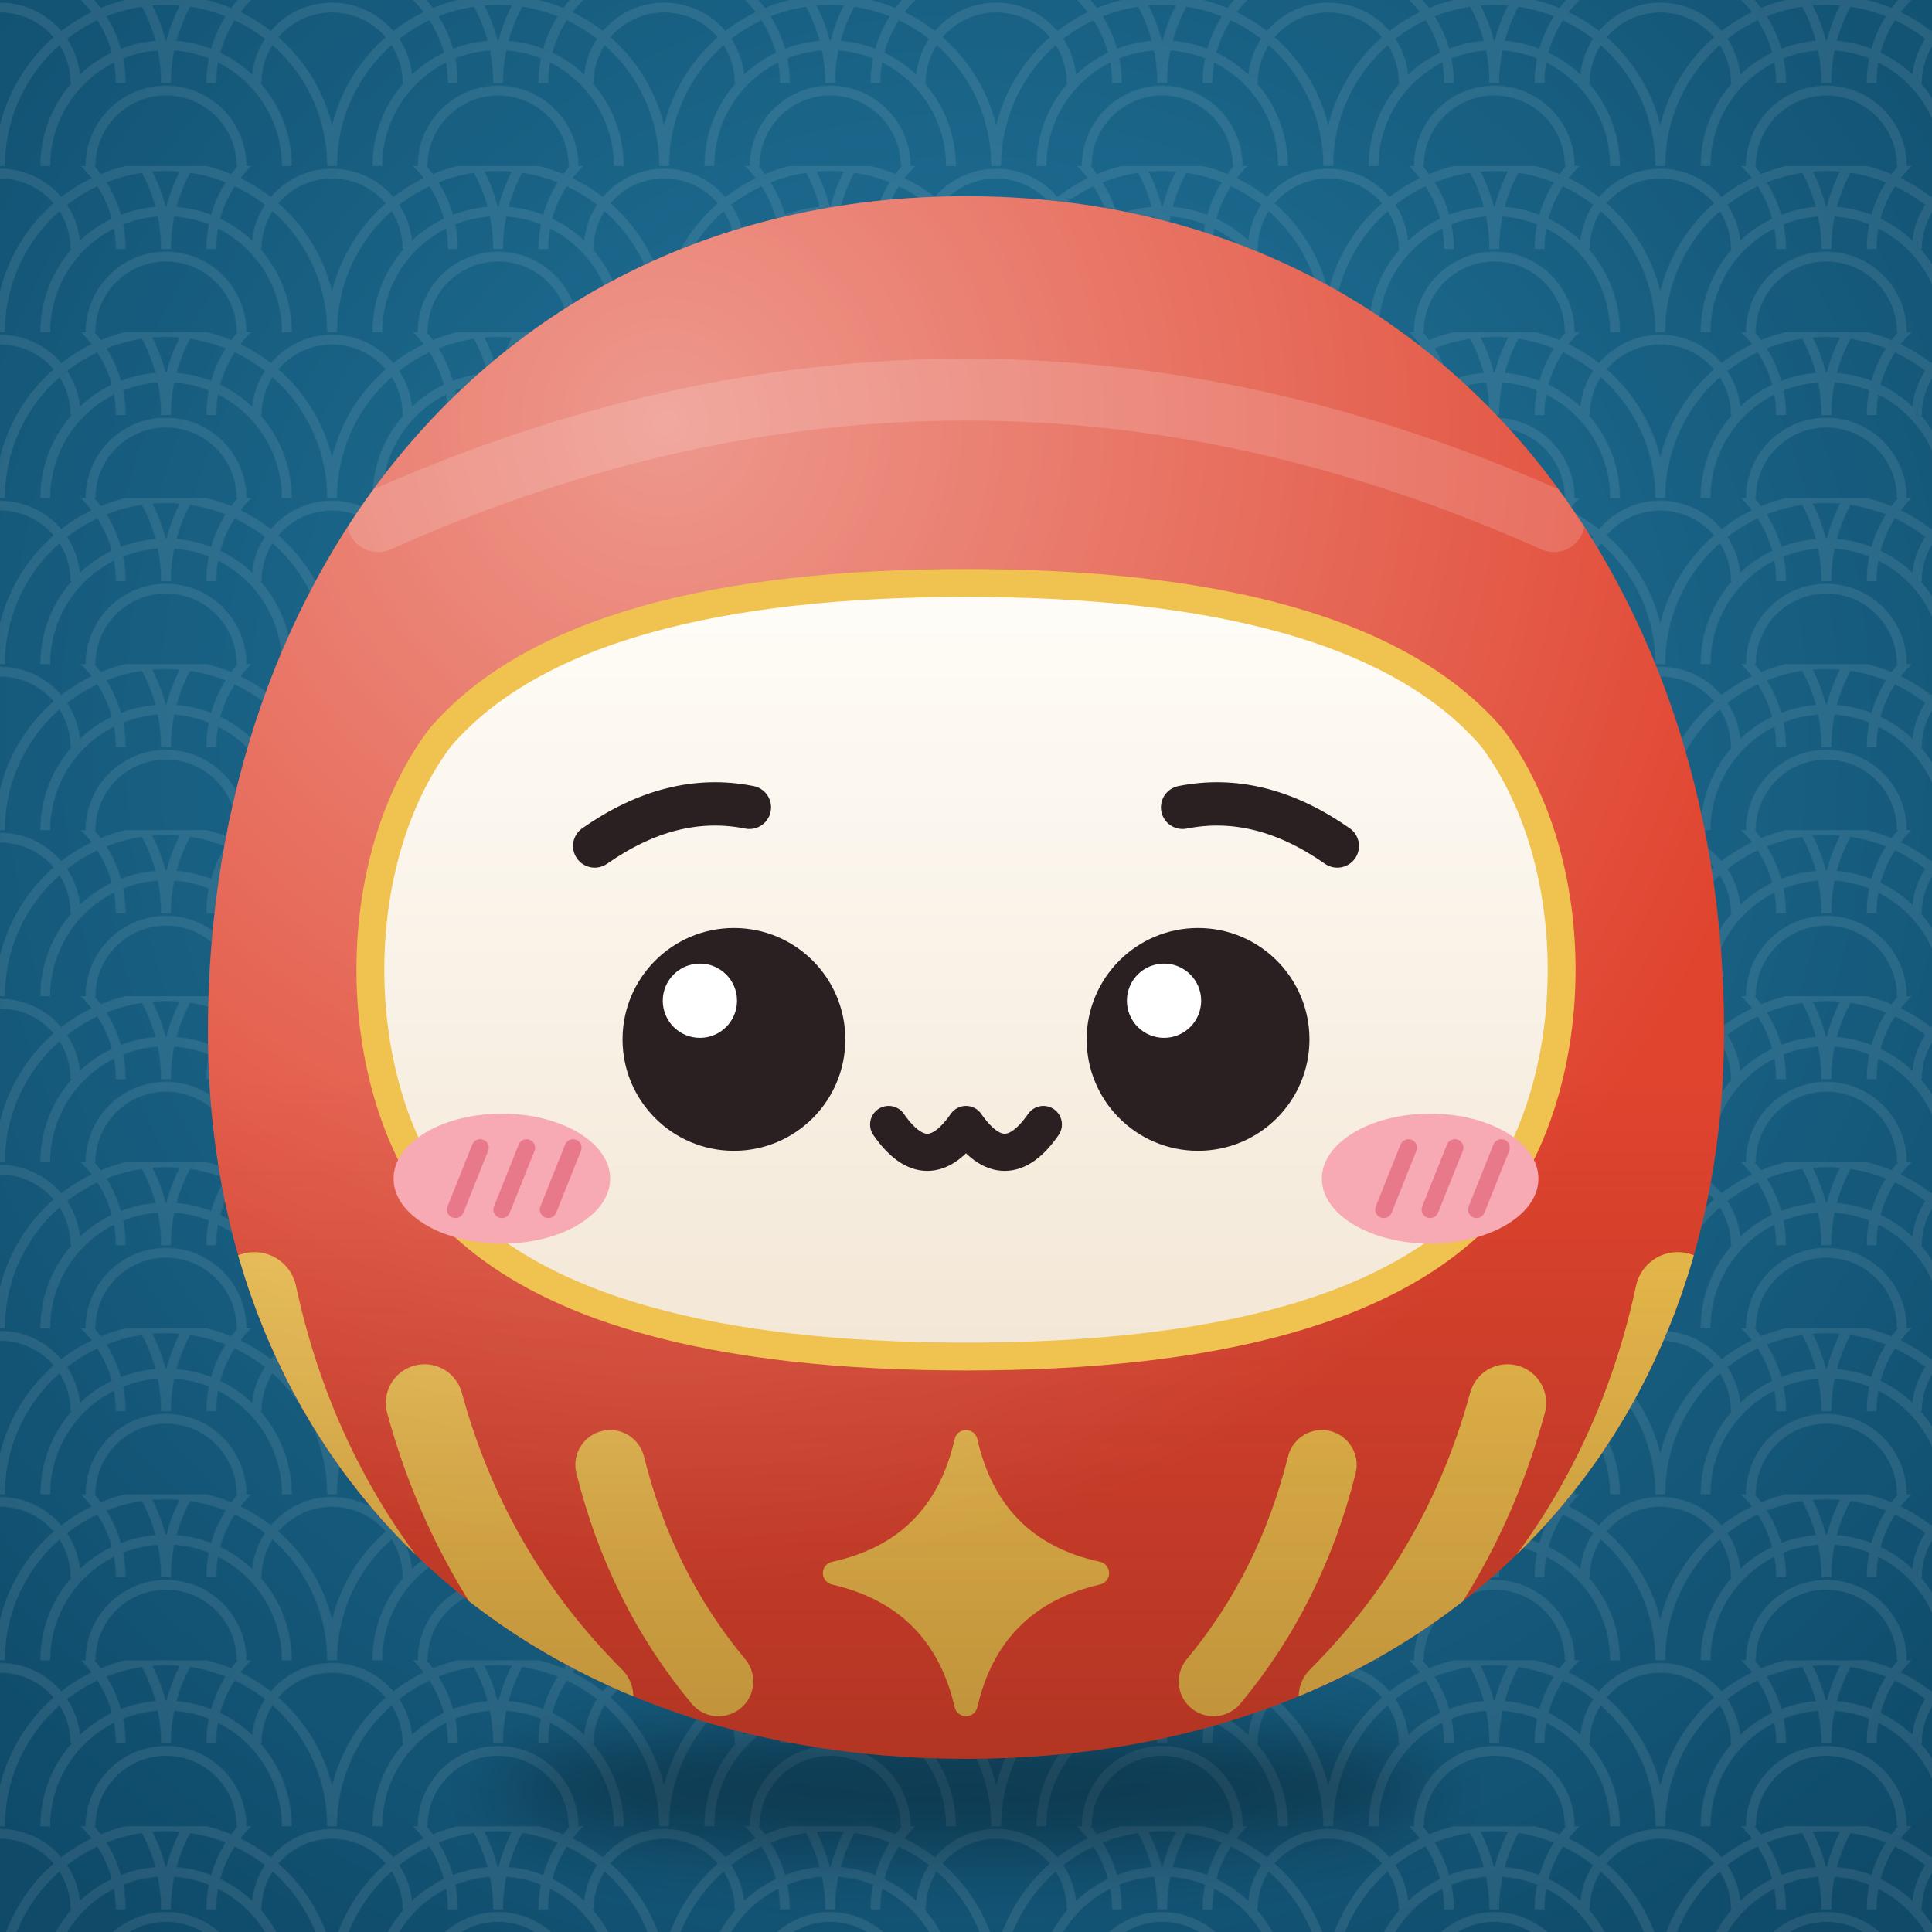
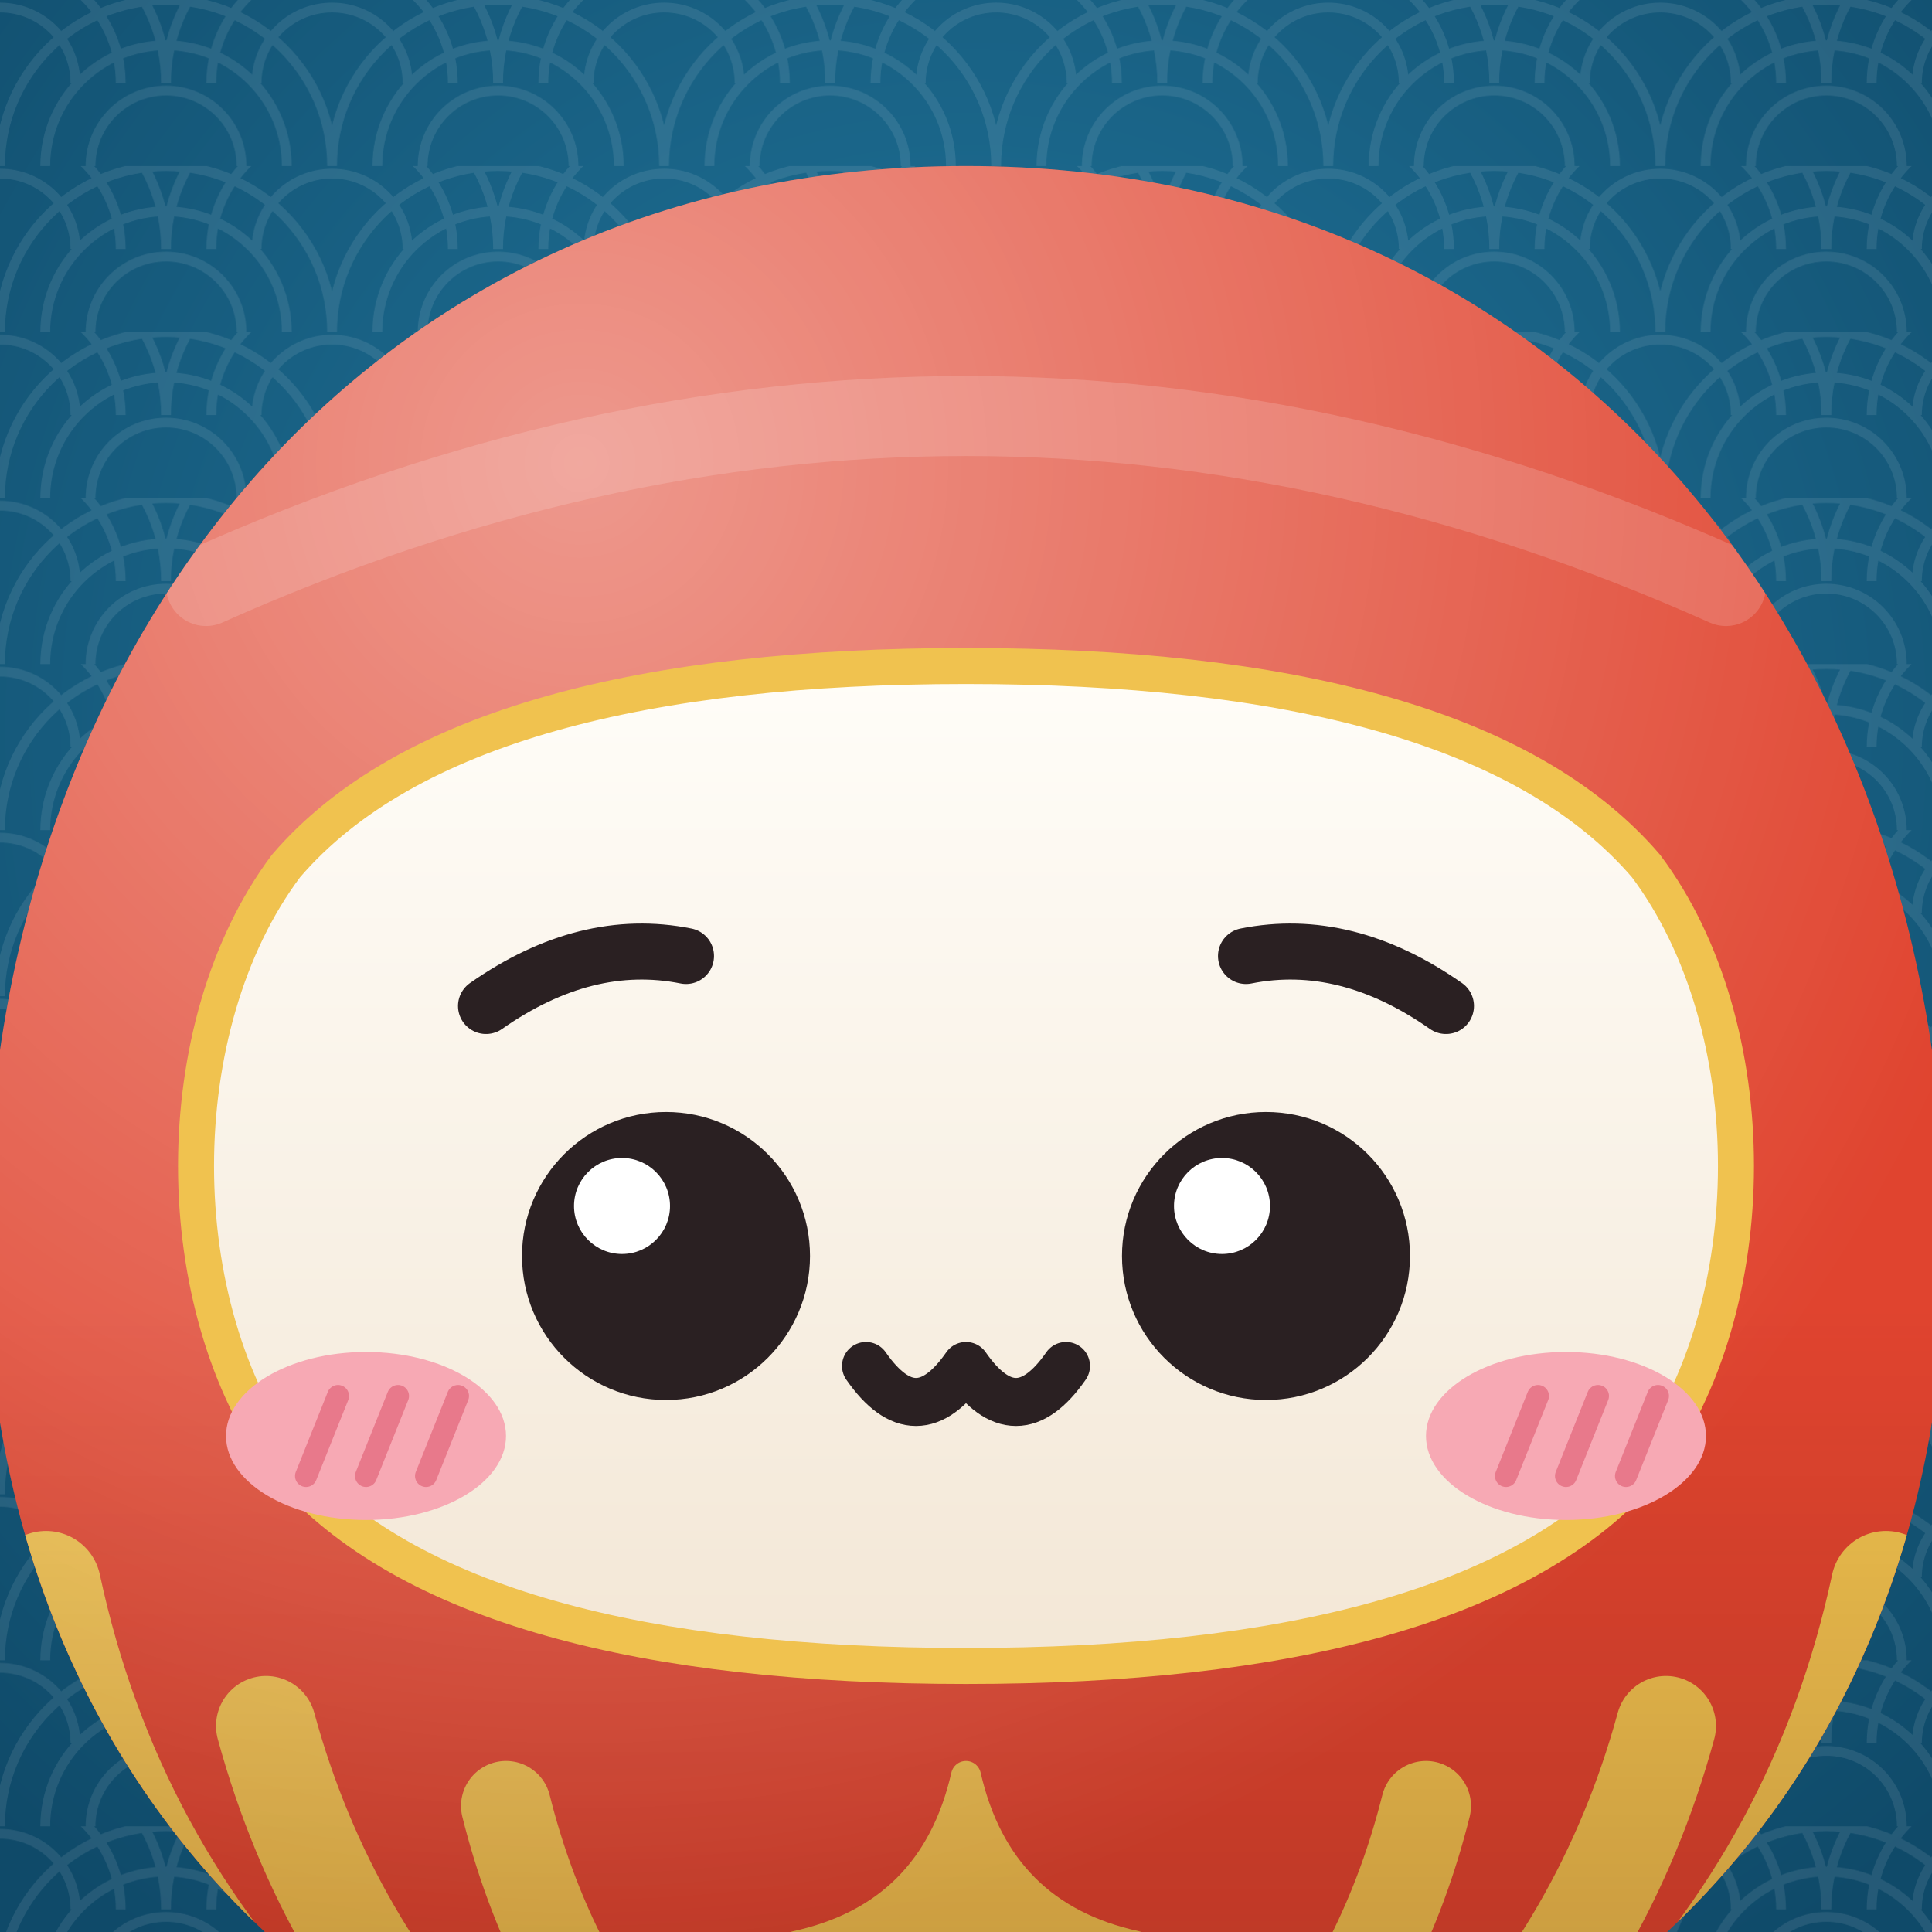
<svg xmlns="http://www.w3.org/2000/svg" viewBox="0 0 512 512">
  <defs>
    <radialGradient id="h" cx="34%" cy="20%" r="62%">
      <stop offset="0" stop-color="#fff" stop-opacity=".45" />
      <stop offset="1" stop-color="#fff" stop-opacity="0" />
    </radialGradient>
    <linearGradient id="d" x1="0" y1="0" x2="0" y2="1">
      <stop offset=".55" stop-color="#3a0d05" stop-opacity="0" />
      <stop offset="1" stop-color="#3a0d05" stop-opacity=".34" />
    </linearGradient>
    <linearGradient id="v" x1="0" y1="0" x2="0" y2="1">
      <stop offset="0" stop-color="#fffdf8" />
      <stop offset="1" stop-color="#f3e7d6" />
    </linearGradient>
    <clipPath id="b">
      <path d="M60 9c30 0 49 24 49 54 0 28-20 47-49 47S11 91 11 63C11 33 30 9 60 9Z" />
    </clipPath>
    <filter id="s" x="-30%" y="-150%" width="160%" height="400%">
      <feGaussianBlur stdDeviation="9" />
    </filter>
    <pattern id="w" width="88" height="44" patternUnits="userSpaceOnUse">
      <path transform="scale(2)" fill="none" stroke="#fff" stroke-width="1.3" d="M0 22a22 22 0 0 1 44 0M6 22a16 16 0 0 1 32 0M12 22a10 10 0 0 1 20 0M-22 11a22 22 0 0 1 44 0M22 11a22 22 0 0 1 44 0M-16 11a16 16 0 0 1 32 0M28 11a16 16 0 0 1 32 0M-10 11a10 10 0 0 1 20 0M34 11a10 10 0 0 1 20 0" />
    </pattern>
    <radialGradient id="bg" cx="50%" cy="38%" r="75%">
      <stop offset="0" stop-color="#22789f" />
      <stop offset="1" stop-color="#0f4a69" />
    </radialGradient>
  </defs>
  <rect width="512" height="512" fill="url(#bg)" />
  <rect width="512" height="512" fill="url(#w)" opacity="0.09" />
-   <ellipse cx="256" cy="474" rx="123" ry="17" fill="#000" opacity=".32" filter="url(#s)" />
-   <g transform="translate(10.0 15.1) scale(4.1)">
+   <g transform="translate(-62.0 -3.7) scale(5.3)">
    <g clip-path="url(#b)">
      <rect width="120" height="120" fill="#e0442f" />
      <g fill="none" stroke="#f0c24f" stroke-linecap="round">
        <path d="M14 80q3 14 13 24M106 80q-3 14-13 24" stroke-width="5.5" />
        <path d="M25 87q3 11 11 19M95 87q-3 11-11 19" stroke-width="5" />
        <path d="M37 91q2 8 7 14M83 91q-2 8-7 14" stroke-width="4.5" />
      </g>
      <path d="M60 89.5q1.6 7 8.5 8.5-6.9 1.6-8.5 8.5-1.6-6.9-8.5-8.5 6.9-1.5 8.5-8.5Z" fill="#f0c24f" stroke="#f0c24f" stroke-width="1.5" stroke-linejoin="round" />
      <path d="M22 30q38-17 76 0" fill="none" stroke="#fff" stroke-opacity=".16" stroke-width="4" stroke-linecap="round" />
      <rect width="120" height="120" fill="url(#d)" />
      <rect width="120" height="120" fill="url(#h)" />
    </g>
    <path d="M60 34c16 0 28 3 34 10 6 8 6 22 0 30-6 7-18 10-34 10s-28-3-34-10c-6-8-6-22 0-30 6-7 18-10 34-10Z" fill="url(#v)" stroke="#f0c24f" stroke-width="1.8" />
    <ellipse cx="30" cy="72.5" rx="7" ry="4.2" fill="#f7a9b4" />
    <ellipse cx="90" cy="72.5" rx="7" ry="4.2" fill="#f7a9b4" />
    <path d="M27 74.5l1.6-4M30 74.5l1.6-4M33 74.5l1.6-4M87 74.5l1.6-4M90 74.5l1.6-4M93 74.5l1.6-4" fill="none" stroke="#e8798b" stroke-width="1.1" stroke-linecap="round" />
    <g fill="none" stroke="#2a2022" stroke-linecap="round" stroke-linejoin="round">
      <path d="M36 51q5-3.5 10-2.5M84 51q-5-3.5-10-2.5" stroke-width="2.8" />
      <path d="M55 69q2.5 3.6 5 0q2.5 3.6 5 0" stroke-width="2.4" />
    </g>
    <circle cx="45" cy="63.5" r="7.2" fill="#2a2022" />
    <circle cx="75" cy="63.5" r="7.2" fill="#2a2022" />
    <circle cx="42.8" cy="61" r="2.4" fill="#fff" />
    <circle cx="72.8" cy="61" r="2.4" fill="#fff" />
  </g>
</svg>
